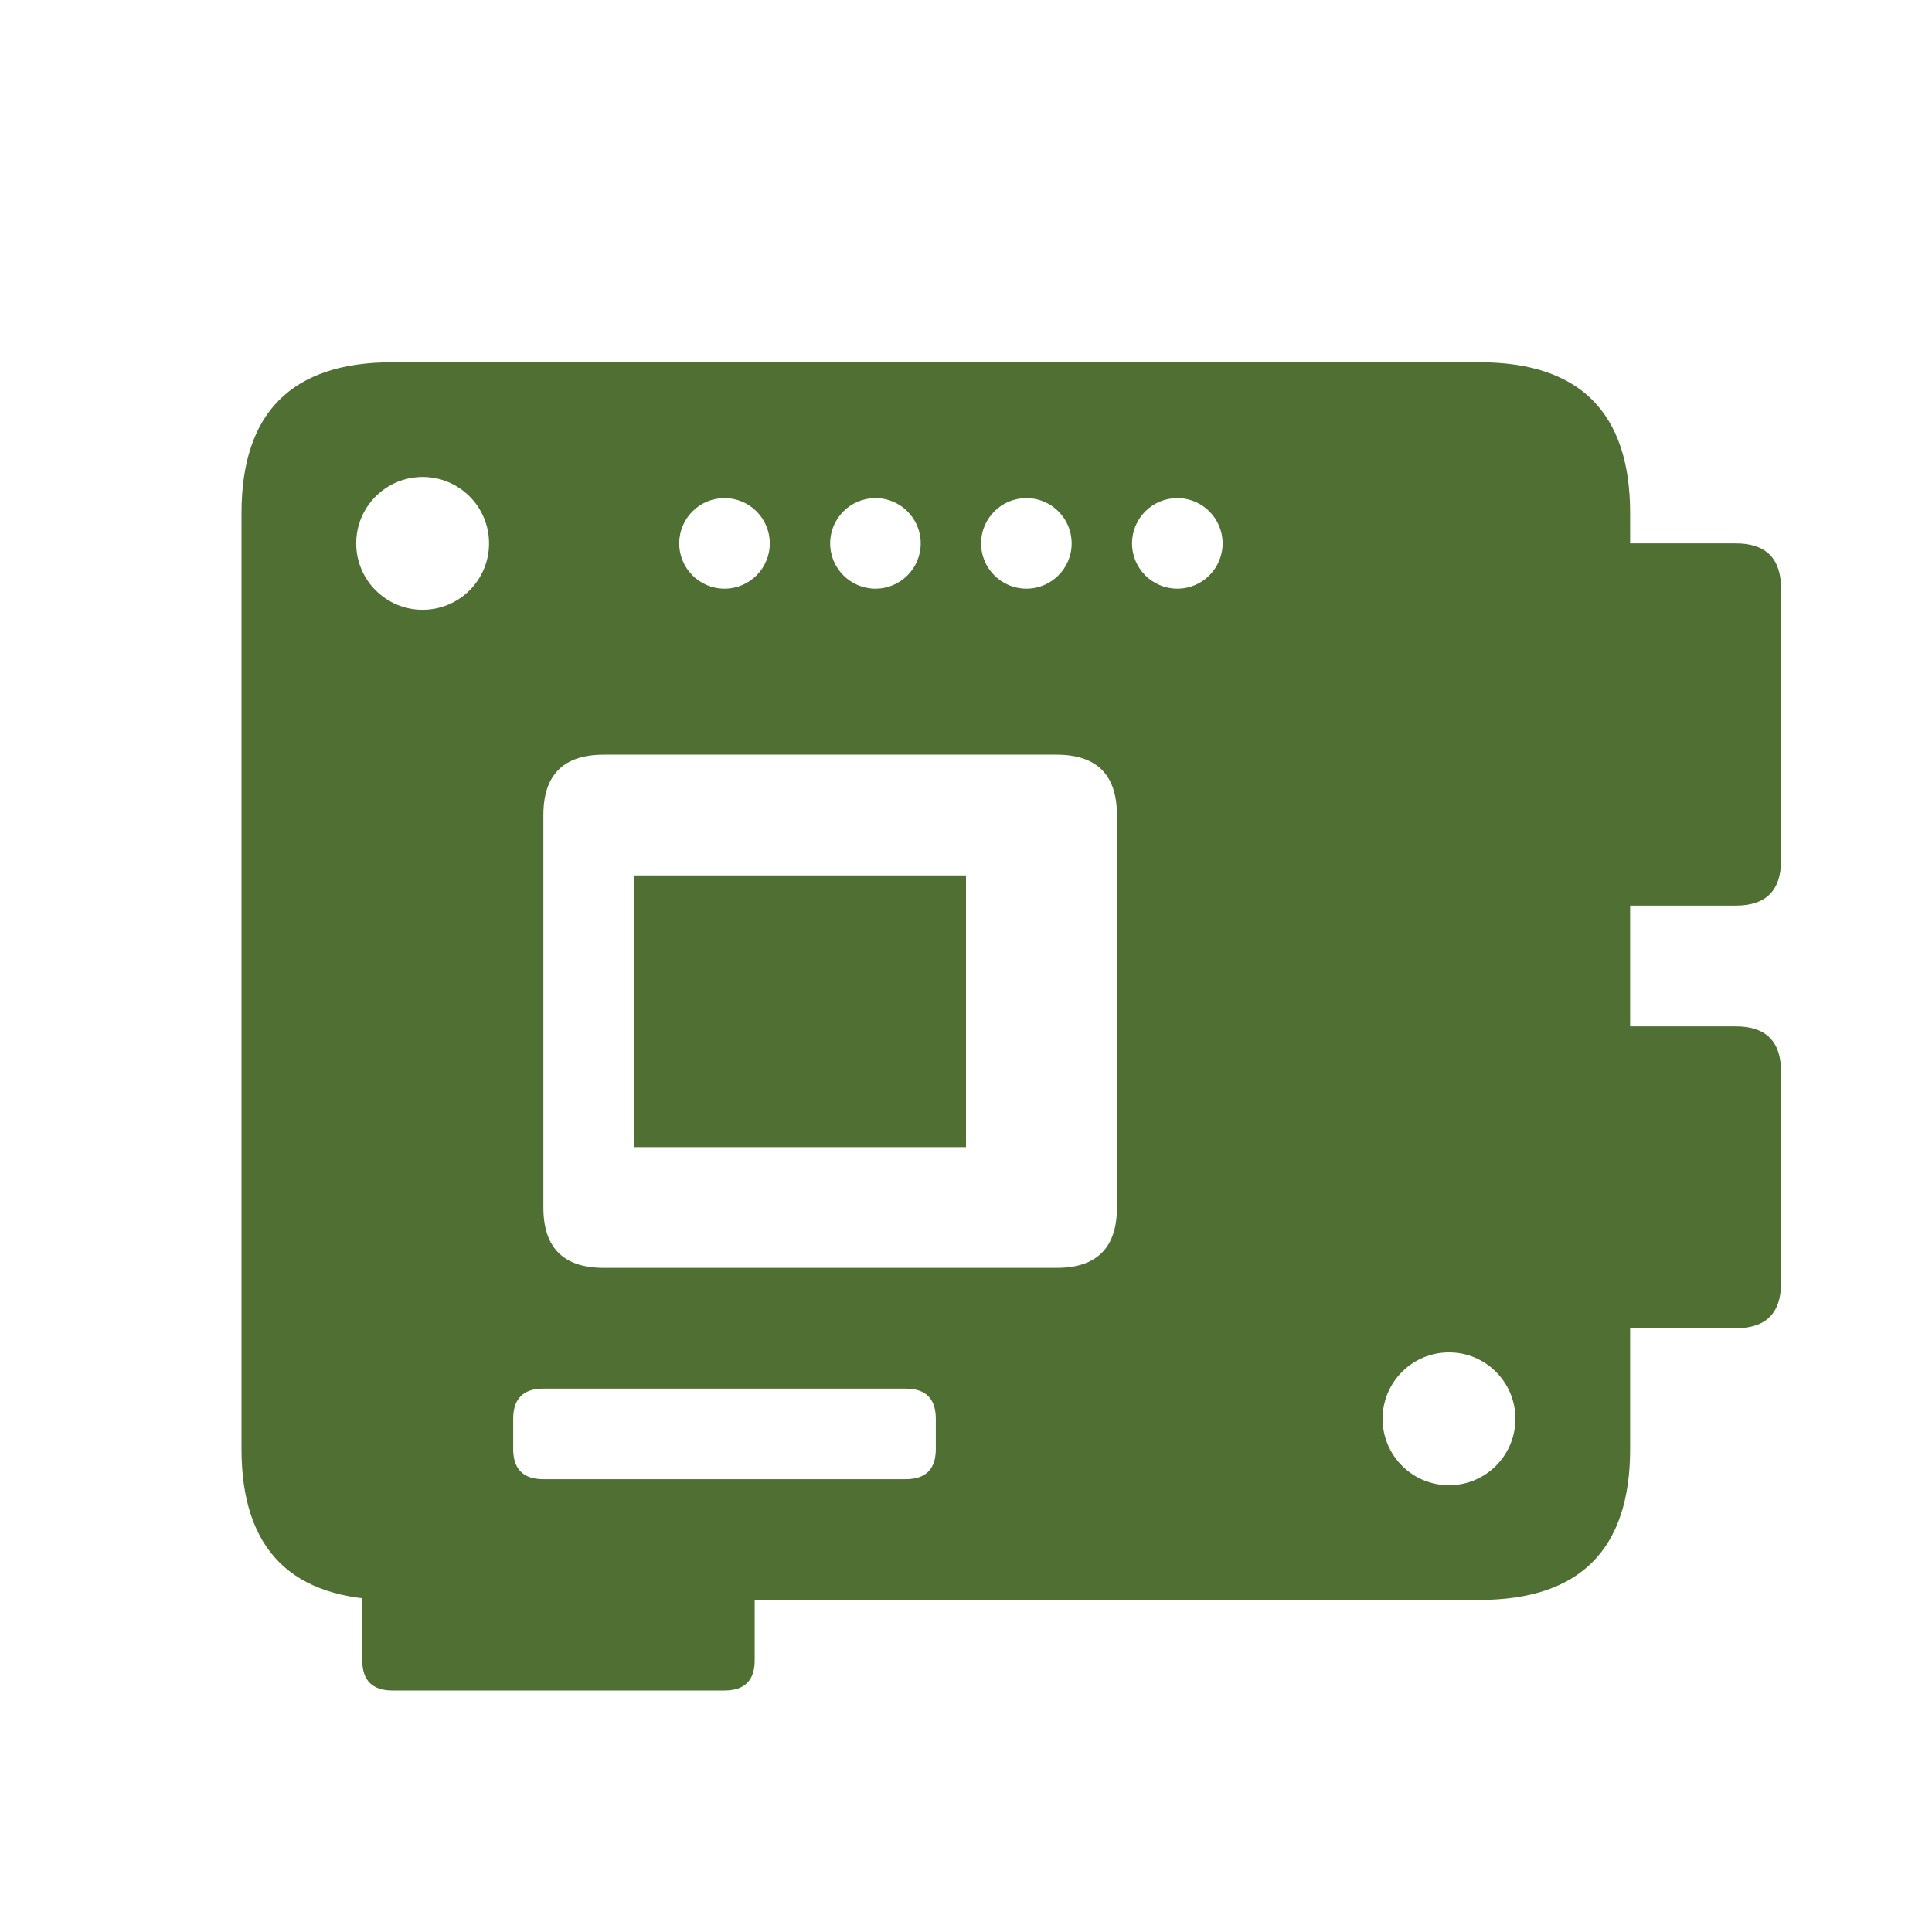
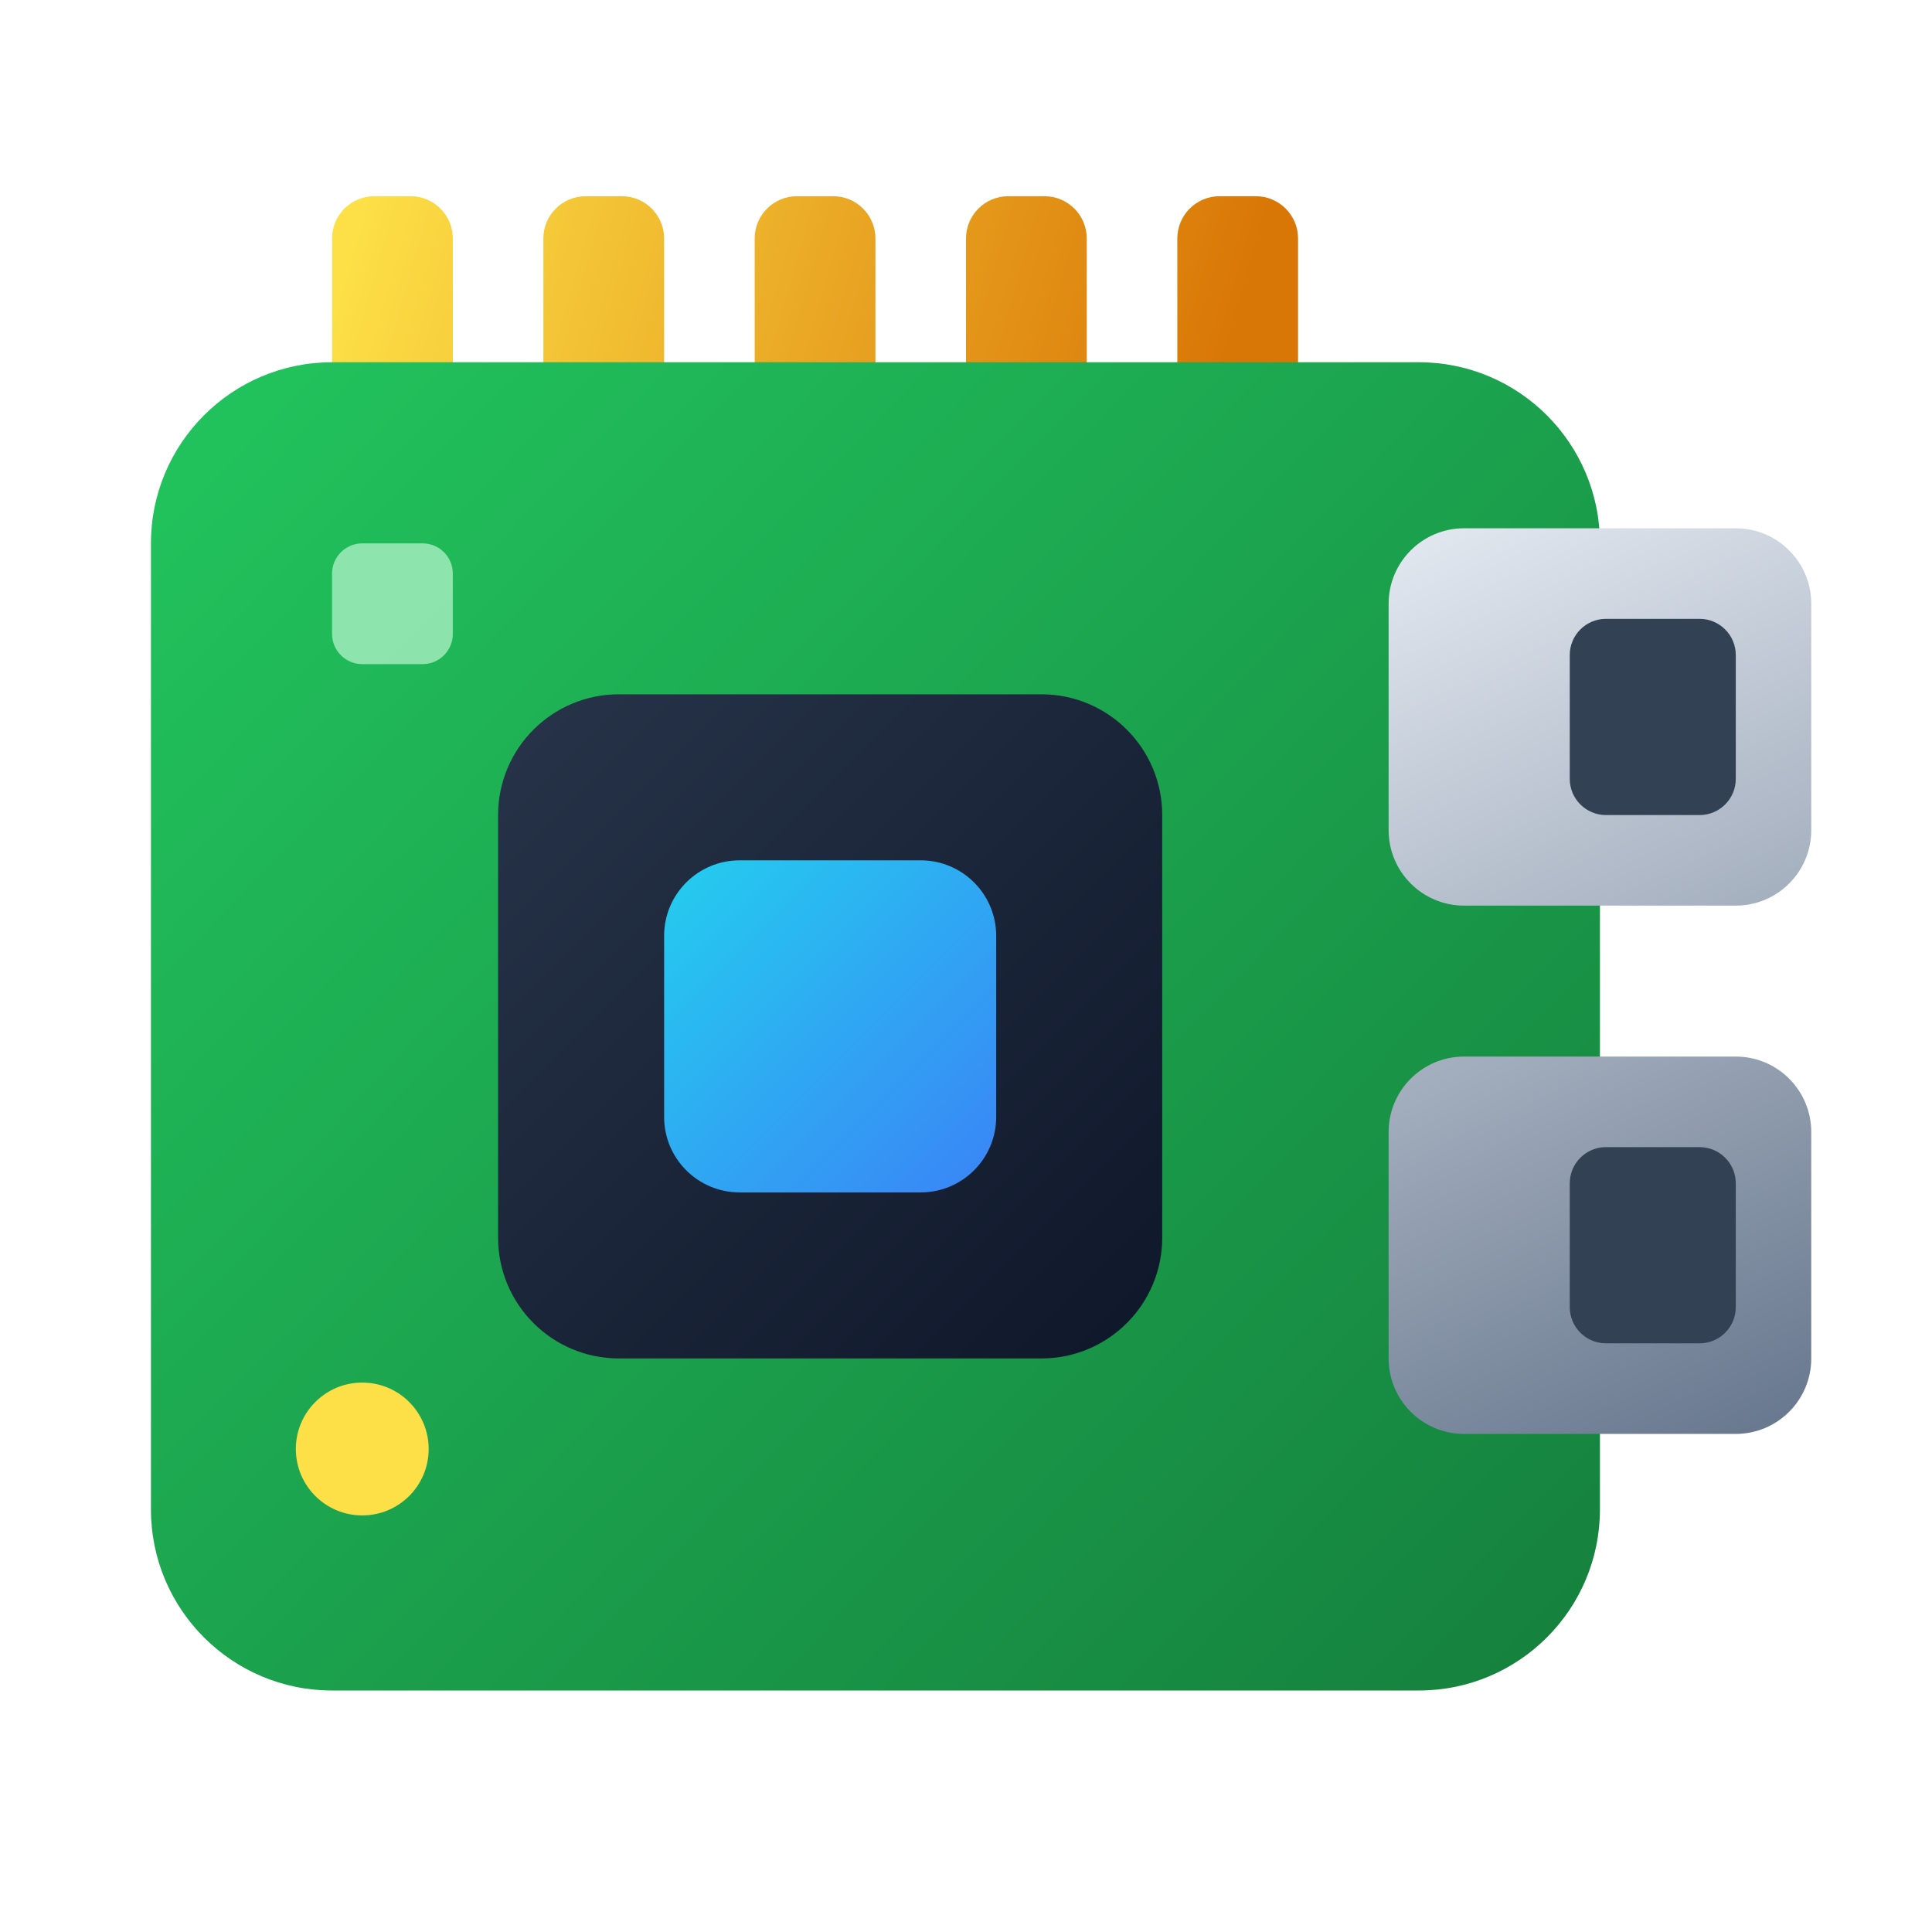
- <svg xmlns="http://www.w3.org/2000/svg" viewBox="0 0 64 64" fill="#506F32">
-   <path fill-rule="evenodd" d="M13 12h36q5 0 5 5v31q0 5 -5 5h-36q-5 0 -5 -5v-31q0 -5 5 -5Z M20 25h15q2 0 2 2v13q0 2 -2 2h-15q-2 0 -2 -2v-13q0 -2 2 -2Z M11.8 18a2.2 2.2 0 1 0 4.4 0a2.2 2.2 0 1 0 -4.4 0Z M45.8 47a2.2 2.2 0 1 0 4.4 0a2.2 2.2 0 1 0 -4.4 0Z M22.5 18a1.5 1.5 0 1 0 3.0 0a1.5 1.5 0 1 0 -3.0 0Z M27.5 18a1.5 1.5 0 1 0 3.0 0a1.5 1.5 0 1 0 -3.0 0Z M32.5 18a1.5 1.5 0 1 0 3.0 0a1.5 1.5 0 1 0 -3.0 0Z M37.5 18a1.5 1.5 0 1 0 3.0 0a1.5 1.5 0 1 0 -3.0 0Z M18 46h12q1 0 1 1v1q0 1 -1 1h-12q-1 0 -1 -1v-1q0 -1 1 -1Z" />
-   <path fill-rule="evenodd" d="M21 29h11v9h-11Z" />
-   <path fill-rule="evenodd" d="M52.5 18h5.0q1.5 0 1.5 1.5v9.0q0 1.5 -1.5 1.5h-5.0q-1.5 0 -1.5 -1.5v-9.0q0 -1.5 1.5 -1.5Z" />
-   <path fill-rule="evenodd" d="M52.5 34h5.0q1.5 0 1.5 1.5v7.0q0 1.5 -1.5 1.5h-5.0q-1.5 0 -1.5 -1.5v-7.0q0 -1.5 1.5 -1.5Z" />
-   <path fill-rule="evenodd" d="M13 50h11q1 0 1 1v4q0 1 -1 1h-11q-1 0 -1 -1v-4q0 -1 1 -1Z" />
+ <svg xmlns="http://www.w3.org/2000/svg" viewBox="0 0 64 64">
+   <defs>
+     <linearGradient id="sbPcb" x1="6" y1="11" x2="52" y2="56" gradientUnits="userSpaceOnUse">
+       <stop stop-color="#22C55E" />
+       <stop offset="1" stop-color="#15803D" />
+     </linearGradient>
+     <linearGradient id="sbPin" x1="12" y1="6" x2="40" y2="14" gradientUnits="userSpaceOnUse">
+       <stop stop-color="#FDE047" />
+       <stop offset="1" stop-color="#D97706" />
+     </linearGradient>
+     <linearGradient id="sbPort" x1="46" y1="18" x2="60" y2="48" gradientUnits="userSpaceOnUse">
+       <stop stop-color="#E2E8F0" />
+       <stop offset="1" stop-color="#64748B" />
+     </linearGradient>
+     <linearGradient id="sbChip" x1="17" y1="22" x2="39" y2="44" gradientUnits="userSpaceOnUse">
+       <stop stop-color="#273449" />
+       <stop offset="1" stop-color="#0F172A" />
+     </linearGradient>
+     <linearGradient id="sbCore" x1="22" y1="27" x2="34" y2="39" gradientUnits="userSpaceOnUse">
+       <stop stop-color="#22D3EE" />
+       <stop offset="1" stop-color="#3B82F6" />
+     </linearGradient>
+   </defs>
+   <rect x="11" y="6.5" width="4" height="7" rx="1.4" fill="url(#sbPin)" />
+   <rect x="18" y="6.5" width="4" height="7" rx="1.4" fill="url(#sbPin)" />
+   <rect x="25" y="6.5" width="4" height="7" rx="1.4" fill="url(#sbPin)" />
+   <rect x="32" y="6.5" width="4" height="7" rx="1.4" fill="url(#sbPin)" />
+   <rect x="39" y="6.5" width="4" height="7" rx="1.4" fill="url(#sbPin)" />
+   <rect x="5" y="12" width="48" height="44" rx="6" fill="url(#sbPcb)" />
+   <ellipse cx="12" cy="48" rx="2.2" ry="2.2" fill="#FDE047" />
+   <rect x="11" y="18" width="4" height="4" rx="1" fill="#BBF7D0" fill-opacity="0.7" />
+   <rect x="16.5" y="23" width="22" height="22" rx="4" fill="url(#sbChip)" />
+   <rect x="22" y="28.5" width="11" height="11" rx="2.5" fill="url(#sbCore)" />
+   <rect x="46" y="17.5" width="14" height="12.5" rx="2.5" fill="url(#sbPort)" />
+   <rect x="52" y="20.5" width="5.5" height="6.5" rx="1.2" fill="#334155" />
+   <rect x="46" y="35" width="14" height="12.5" rx="2.5" fill="url(#sbPort)" />
+   <rect x="52" y="38" width="5.5" height="6.5" rx="1.2" fill="#334155" />
</svg>
